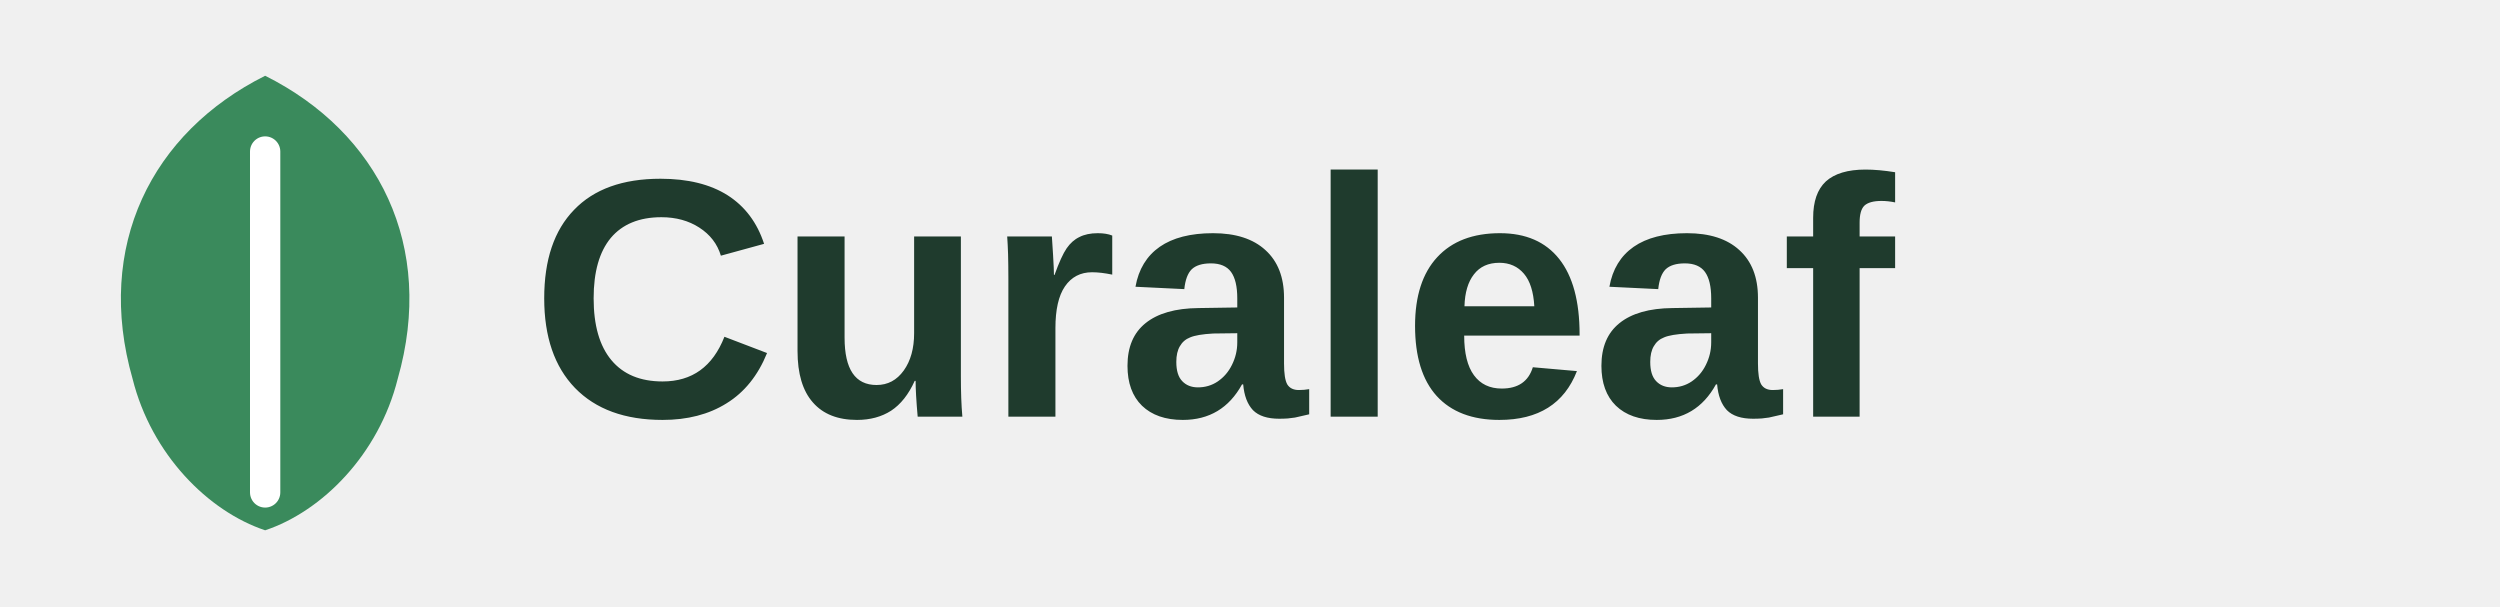
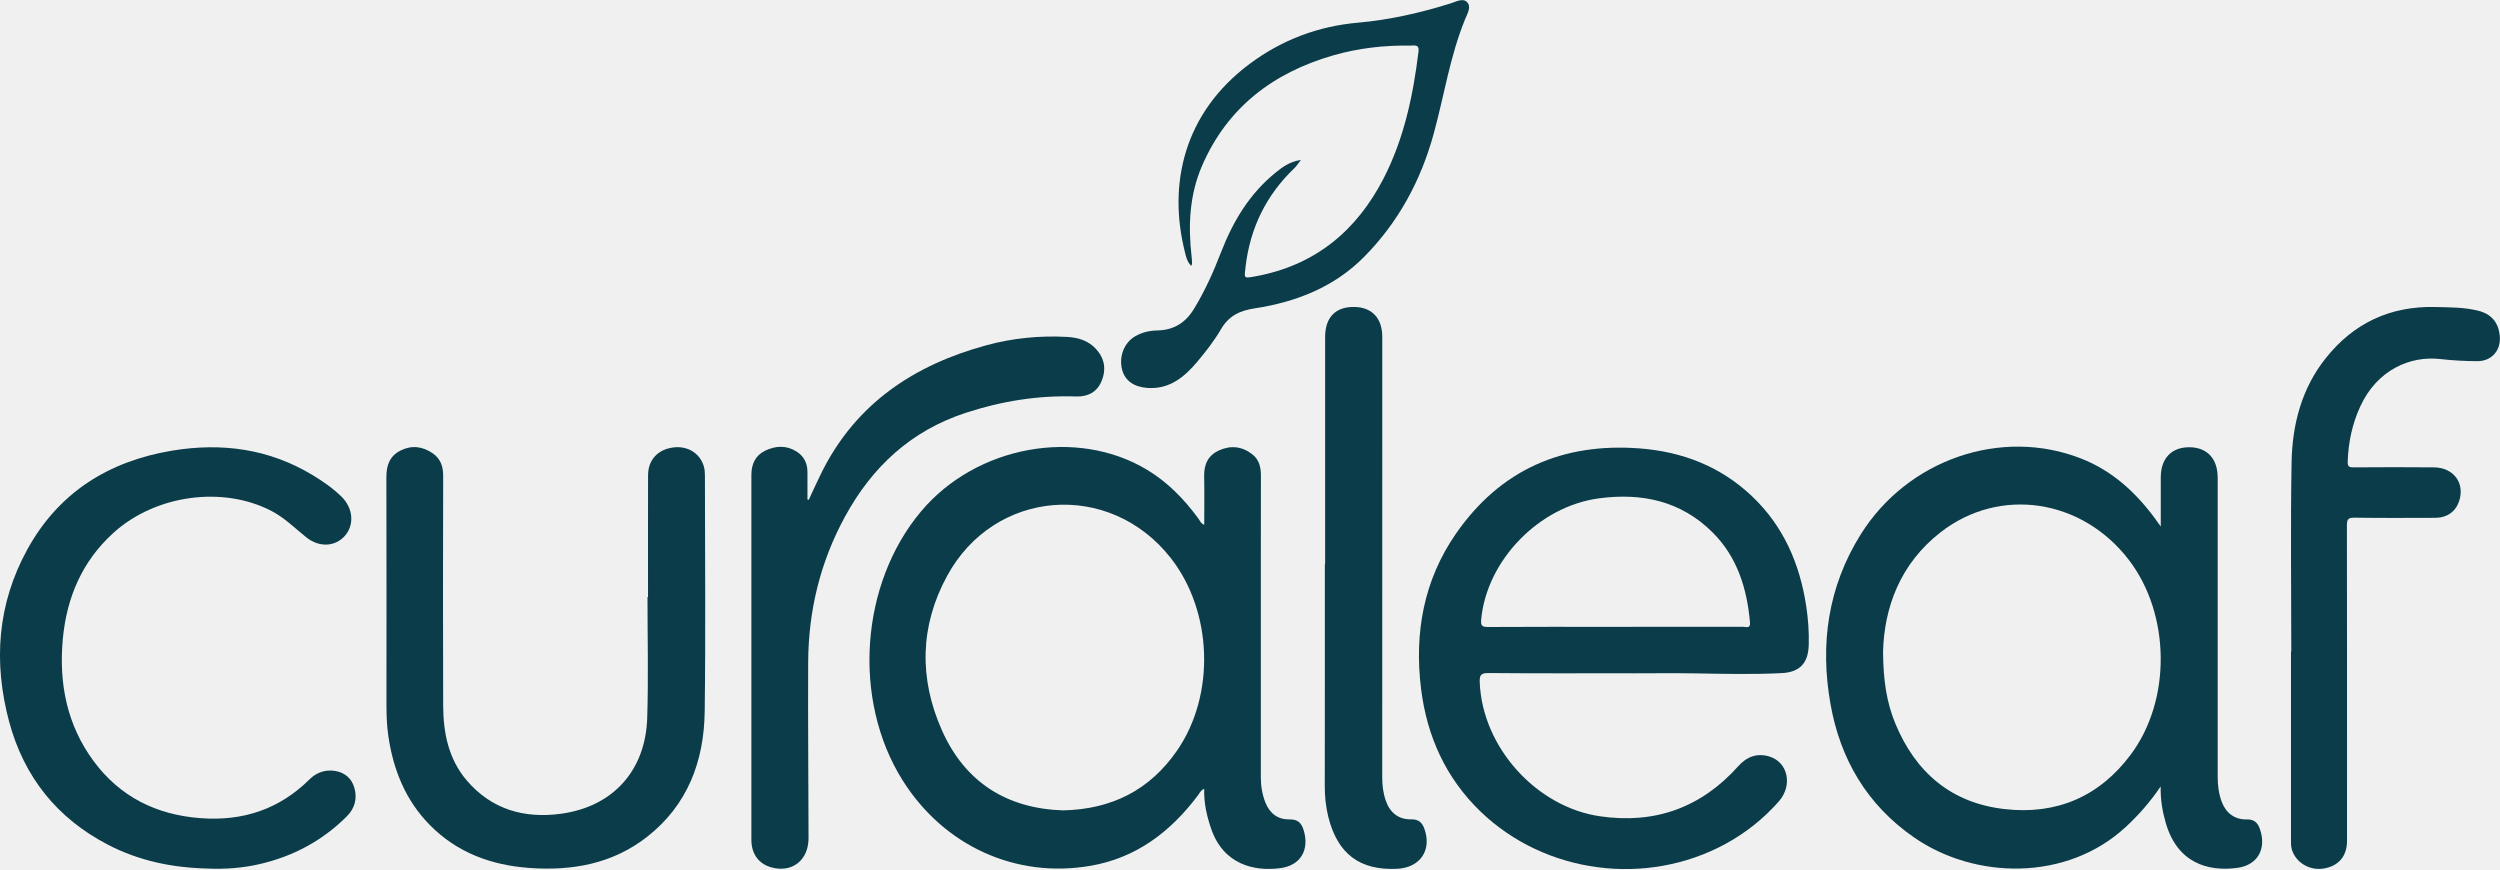
- <svg xmlns="http://www.w3.org/2000/svg" width="132" height="32" viewBox="0 0 132 32" role="img" aria-label="Curaleaf">
-   <path d="M14 4c6 3 9 9 7 16-1 4-4 7-7 8-3-1-6-4-7-8-2-7 1-13 7-16z" fill="#3a8a5c" />
-   <path d="M14 8v18" stroke="#fff" stroke-width="1.6" stroke-linecap="round" />
-   <text x="28" y="22" font-family="Arial, Helvetica, sans-serif" font-size="18" font-weight="700" fill="#1f3b2d">Curaleaf</text>
+ <svg xmlns="http://www.w3.org/2000/svg" width="995" height="346" viewBox="0 0 994.3 345.6" role="img" aria-label="Curaleaf">
+   <g fill="#0b3c49">
+     <path d="M859.33,312.73c-4.39,6.42-8.86,11.45-13.84,16.06-23.49,21.78-60.06,20.98-84.28,4.16-18.68-12.97-29.31-31.05-33.21-53.14-4.2-23.82-.95-46.52,12.01-67.28,18.69-29.93,55.99-42.66,87.67-30.25,12.53,4.92,21.93,13.61,29.72,24.29.5.68.98,1.37,1.98,2.77v-19.56c0-7.47,4.19-11.94,11.2-11.98,7.18-.03,11.44,4.47,11.44,12.14,0,39.62,0,79.25,0,118.88,0,3.41.39,6.73,1.59,9.95,1.67,4.5,5.17,7.17,9.94,7.05,2.96-.07,4.37,1.26,5.26,3.83,2.73,7.84-.87,14.36-8.99,15.44-11.92,1.59-23.91-2.09-28.47-17.94-1.27-4.41-2.1-8.88-2.01-14.43h0ZM748.93,259.28c.09,11.24,1.42,20.04,4.88,28.41,8.08,19.52,22.31,31.64,43.53,34.03,20.57,2.32,37.58-4.94,50.06-21.62,16.27-21.73,15.85-55.86-.69-77.46-18.63-24.34-51.34-29.33-74.88-11.04-16.16,12.56-22.46,29.98-22.91,47.68h0Z" />
+     <path d="M478.95,208.62c0-6.54.1-12.93-.03-19.32-.1-4.74,1.57-8.29,5.99-10.28,4.72-2.11,9.2-1.53,13.22,1.64,2.69,2.12,3.37,5.13,3.36,8.49-.05,26.42-.03,52.84-.03,79.26,0,13.54,0,27.08,0,40.61,0,3.52.54,6.95,1.87,10.22,1.74,4.3,5.01,6.67,9.59,6.58,3.3-.07,4.72,1.48,5.58,4.3,2.36,7.79-1.21,14-9.23,15.07-10.55,1.41-22.68-1.47-27.55-15.62-1.75-5.08-2.95-10.23-2.78-15.94-1.4.57-1.82,1.73-2.49,2.61-10.86,14.46-24.46,24.86-42.68,28.02-29.85,5.17-58.47-7.97-74.84-34.08-20.03-31.97-16.83-78.07,7.43-106.91,21.94-26.09,61.94-33.4,89.98-16.43,8.16,4.94,14.65,11.64,20.25,19.28.61.83.94,1.96,2.34,2.51h0s0-.01,0-.01ZM422.87,322.22c19.48-.43,34.5-8.22,45.24-23.74,15.36-22.21,14.17-55.41-2.49-76.64-24.33-30.99-70.12-27.48-88.95,7.15-10.84,19.93-11.2,40.82-2.04,61.41,9.27,20.86,26.05,31.13,48.25,31.83h0Z" />
+     <path d="M649.01,267.69c-19.01,0-38.03.09-57.04-.09-3.08-.03-3.55.96-3.45,3.67.96,25.63,22.34,49.59,47.81,53.3,21.87,3.19,40.26-3.43,55.01-19.92,3.39-3.79,7.49-5.32,12.34-3.86,7.5,2.27,9.4,11.54,3.75,17.92-6.06,6.84-13.13,12.48-21.16,16.85-31.45,17.1-71.67,11.93-97.42-12.86-13.79-13.28-21.33-29.93-23.66-48.79-2.74-22.17,1-43.19,13.89-61.77,17.65-25.43,42.47-36.23,73.13-33.87,16.95,1.31,32.1,7.17,44.56,18.98,12.55,11.89,19.03,26.87,21.6,43.73.77,5.08,1.14,10.2,1.01,15.33-.18,7.3-3.5,10.96-10.74,11.32-11.46.58-22.92.3-34.39.11-8.41-.14-16.83-.03-25.24-.03v-.05h.02s0,.01,0,.01ZM642.4,249.23c16.93,0,33.87.01,50.8-.03,1.15,0,3.04.89,2.81-1.74-1.21-13.49-5.03-25.97-14.86-35.77-12.59-12.56-28.19-15.86-45.27-13.56-23.88,3.21-44.57,24.7-46.78,48.12-.24,2.6.39,3.05,2.82,3.04,16.83-.11,33.65-.05,50.47-.05h0Z" />
+     <path d="M257.73,237.36c0-16.16-.03-32.32.02-48.48.02-6.05,3.87-10.17,9.96-10.99,5.74-.76,10.7,2.26,12.22,7.53.33,1.13.43,2.36.43,3.54.02,31.34.32,62.67-.09,94-.26,19.7-6.78,37.1-22.8,49.7-13.77,10.83-29.9,13.7-46.95,12.46-15.16-1.1-28.74-6.06-39.62-17.13-9.63-9.81-14.46-21.86-16.44-35.25-.63-4.23-.76-8.47-.76-12.72.01-30.13.05-60.27-.03-90.4-.01-4.68,1.36-8.37,5.68-10.53,4.41-2.2,8.7-1.63,12.7,1.08,3.16,2.15,4.23,5.26,4.21,9.04-.07,30.46-.12,60.92,0,91.38.05,10.78,2.09,21.14,9.32,29.66,9.86,11.62,22.94,15.29,37.46,13.33,20.76-2.8,33.7-17.16,34.37-38.1.51-16.03.11-32.09.11-48.13h.21-.01s0,.01,0,.01Z" />
+     <path d="M82.43,345.35c-13.83-.31-27.1-3.04-39.43-9.43-20.3-10.53-33.47-27-39.37-48.99-6.33-23.66-4.69-46.79,7.24-68.49,12.48-22.69,32.36-35.1,57.58-39.29,19.69-3.26,38.48-.77,55.83,9.7,4.12,2.49,8.08,5.21,11.53,8.59,4.67,4.57,5.21,11.25,1.34,15.61-3.87,4.35-10.18,4.68-15.31.59-4.51-3.59-8.58-7.73-13.78-10.45-19.35-10.14-46.2-6.52-62.94,8.66-12.53,11.35-18.65,25.85-20.15,42.38-1.58,17.49,1.62,33.97,12.23,48.35,10.47,14.21,24.89,21.38,42.41,22.73,16.84,1.3,31.41-3.43,43.52-15.45,2.73-2.72,6.33-3.98,10.22-3.31,3.84.66,6.58,2.99,7.62,6.8,1.15,4.21.14,8.05-2.94,11.15-9.72,9.76-21.41,16.01-34.8,19.1-6.84,1.58-13.8,2.07-20.8,1.76h0Z" />
+     <path d="M321.67,198.68c1.75-3.73,3.42-7.51,5.27-11.19,13.69-27.23,36.7-42.44,65.33-50.24,10.49-2.86,21.24-3.92,32.11-3.33,4.47.24,8.62,1.48,11.71,5,3.27,3.72,3.92,8.01,2.06,12.51-1.84,4.43-5.44,6.33-10.19,6.18-14.99-.51-29.54,1.82-43.8,6.48-21.83,7.13-37.28,21.46-48.12,41.36-9.81,18.02-14.5,37.32-14.61,57.72-.12,23.36.11,46.71.14,70.07.01,8.8-6.5,13.91-14.72,11.67-5.09-1.38-8-5.34-8.01-10.95,0-31.45,0-62.9,0-94.35,0-16.92.01-33.86,0-50.78,0-4.29,1.56-7.76,5.49-9.67,4.15-2.01,8.49-2.2,12.5.36,2.83,1.8,4.3,4.57,4.31,8.01,0,3.69,0,7.39,0,11.09l.53.09h.01s0-.01,0-.01Z" />
+     <path d="M911.29,259.08c0-25.11-.33-50.24.12-75.35.28-14.95,3.96-29.22,13.51-41.26,11.1-14,25.67-20.89,43.63-20.44,5.68.14,11.37.07,16.93,1.43,5.26,1.29,8.07,4.48,8.7,9.74.7,5.89-3.03,10.39-8.97,10.37-4.9-.02-9.82-.3-14.69-.85-11.87-1.35-25.06,4.22-31.79,18.84-3.2,6.96-4.72,14.2-5,21.83-.08,2.25.68,2.43,2.49,2.41,10.6-.06,21.2-.12,31.8,0,7.89.09,12.42,6.31,10.01,13.47-1.4,4.17-4.81,6.59-9.48,6.6-10.71.03-21.42.1-32.13-.06-2.53-.04-3.01.71-3.01,3.09.07,41.83.06,83.66.05,125.48,0,6.14-3.48,10.12-9.46,10.99-5.55.81-10.79-2.36-12.43-7.39-.46-1.4-.4-2.8-.4-4.21,0-24.9,0-49.8,0-74.7h.11v.02h0Z" />
+     <path d="M527.03,224.38v-90.39c0-7.78,4.06-12.03,11.44-11.99,7.13.04,11.29,4.4,11.29,11.93,0,58.41.01,116.81-.02,175.22,0,3.2.39,6.3,1.45,9.32,1.65,4.71,5.14,7.44,10.07,7.32,2.97-.07,4.38,1.31,5.28,3.85,2.99,8.45-1.76,15.38-10.87,15.82-14.88.72-23.7-5.93-27.38-20.66-1-4.04-1.41-8.13-1.4-12.31.05-29.37.03-58.73.03-88.09h.11Z" />
+     <path d="M517.38,63.56c-1.23,1.57-1.8,2.51-2.57,3.24-11.26,10.76-17.65,23.87-19.44,39.33-.53,4.59-.79,4.56,3.86,3.71,23.67-4.3,40.28-18,51.07-39,8.13-15.82,11.74-32.98,13.88-50.51.35-2.86-1.72-2.26-3.13-2.28-10.43-.15-20.72.99-30.75,3.88-23.89,6.88-42.12,20.65-52.21,43.9-5.04,11.63-5.59,23.88-4.15,36.31.1.87.14,1.73.17,2.61,0,.19-.14.39-.35.92-1.69-1.69-2.07-3.8-2.56-5.76-6.65-26.63-.48-54.97,25.82-74.59,12.9-9.61,27.32-14.99,43.16-16.39,12.6-1.1,24.74-3.92,36.74-7.65,2.13-.66,4.82-2.22,6.5-.57,1.9,1.86.2,4.61-.67,6.73-6.04,14.71-8.36,30.43-12.53,45.64-5.11,18.65-14.04,35.21-27.69,49.01-11.91,12.04-27.01,17.92-43.34,20.44-6.11.94-10.41,2.92-13.56,8.3-2.69,4.59-6,8.87-9.44,12.95-5.11,6.05-10.95,10.99-19.71,10.44-5.3-.33-9-2.78-10.17-7.18-1.4-5.23.75-10.83,5.17-13.37,2.7-1.56,5.65-2.26,8.76-2.32,6.42-.12,11.15-2.91,14.54-8.45,4.42-7.19,7.82-14.81,10.85-22.65,4.75-12.27,11.35-23.34,21.77-31.73,2.68-2.16,5.47-4.28,9.97-4.99h0Z" />
+   </g>
</svg>
